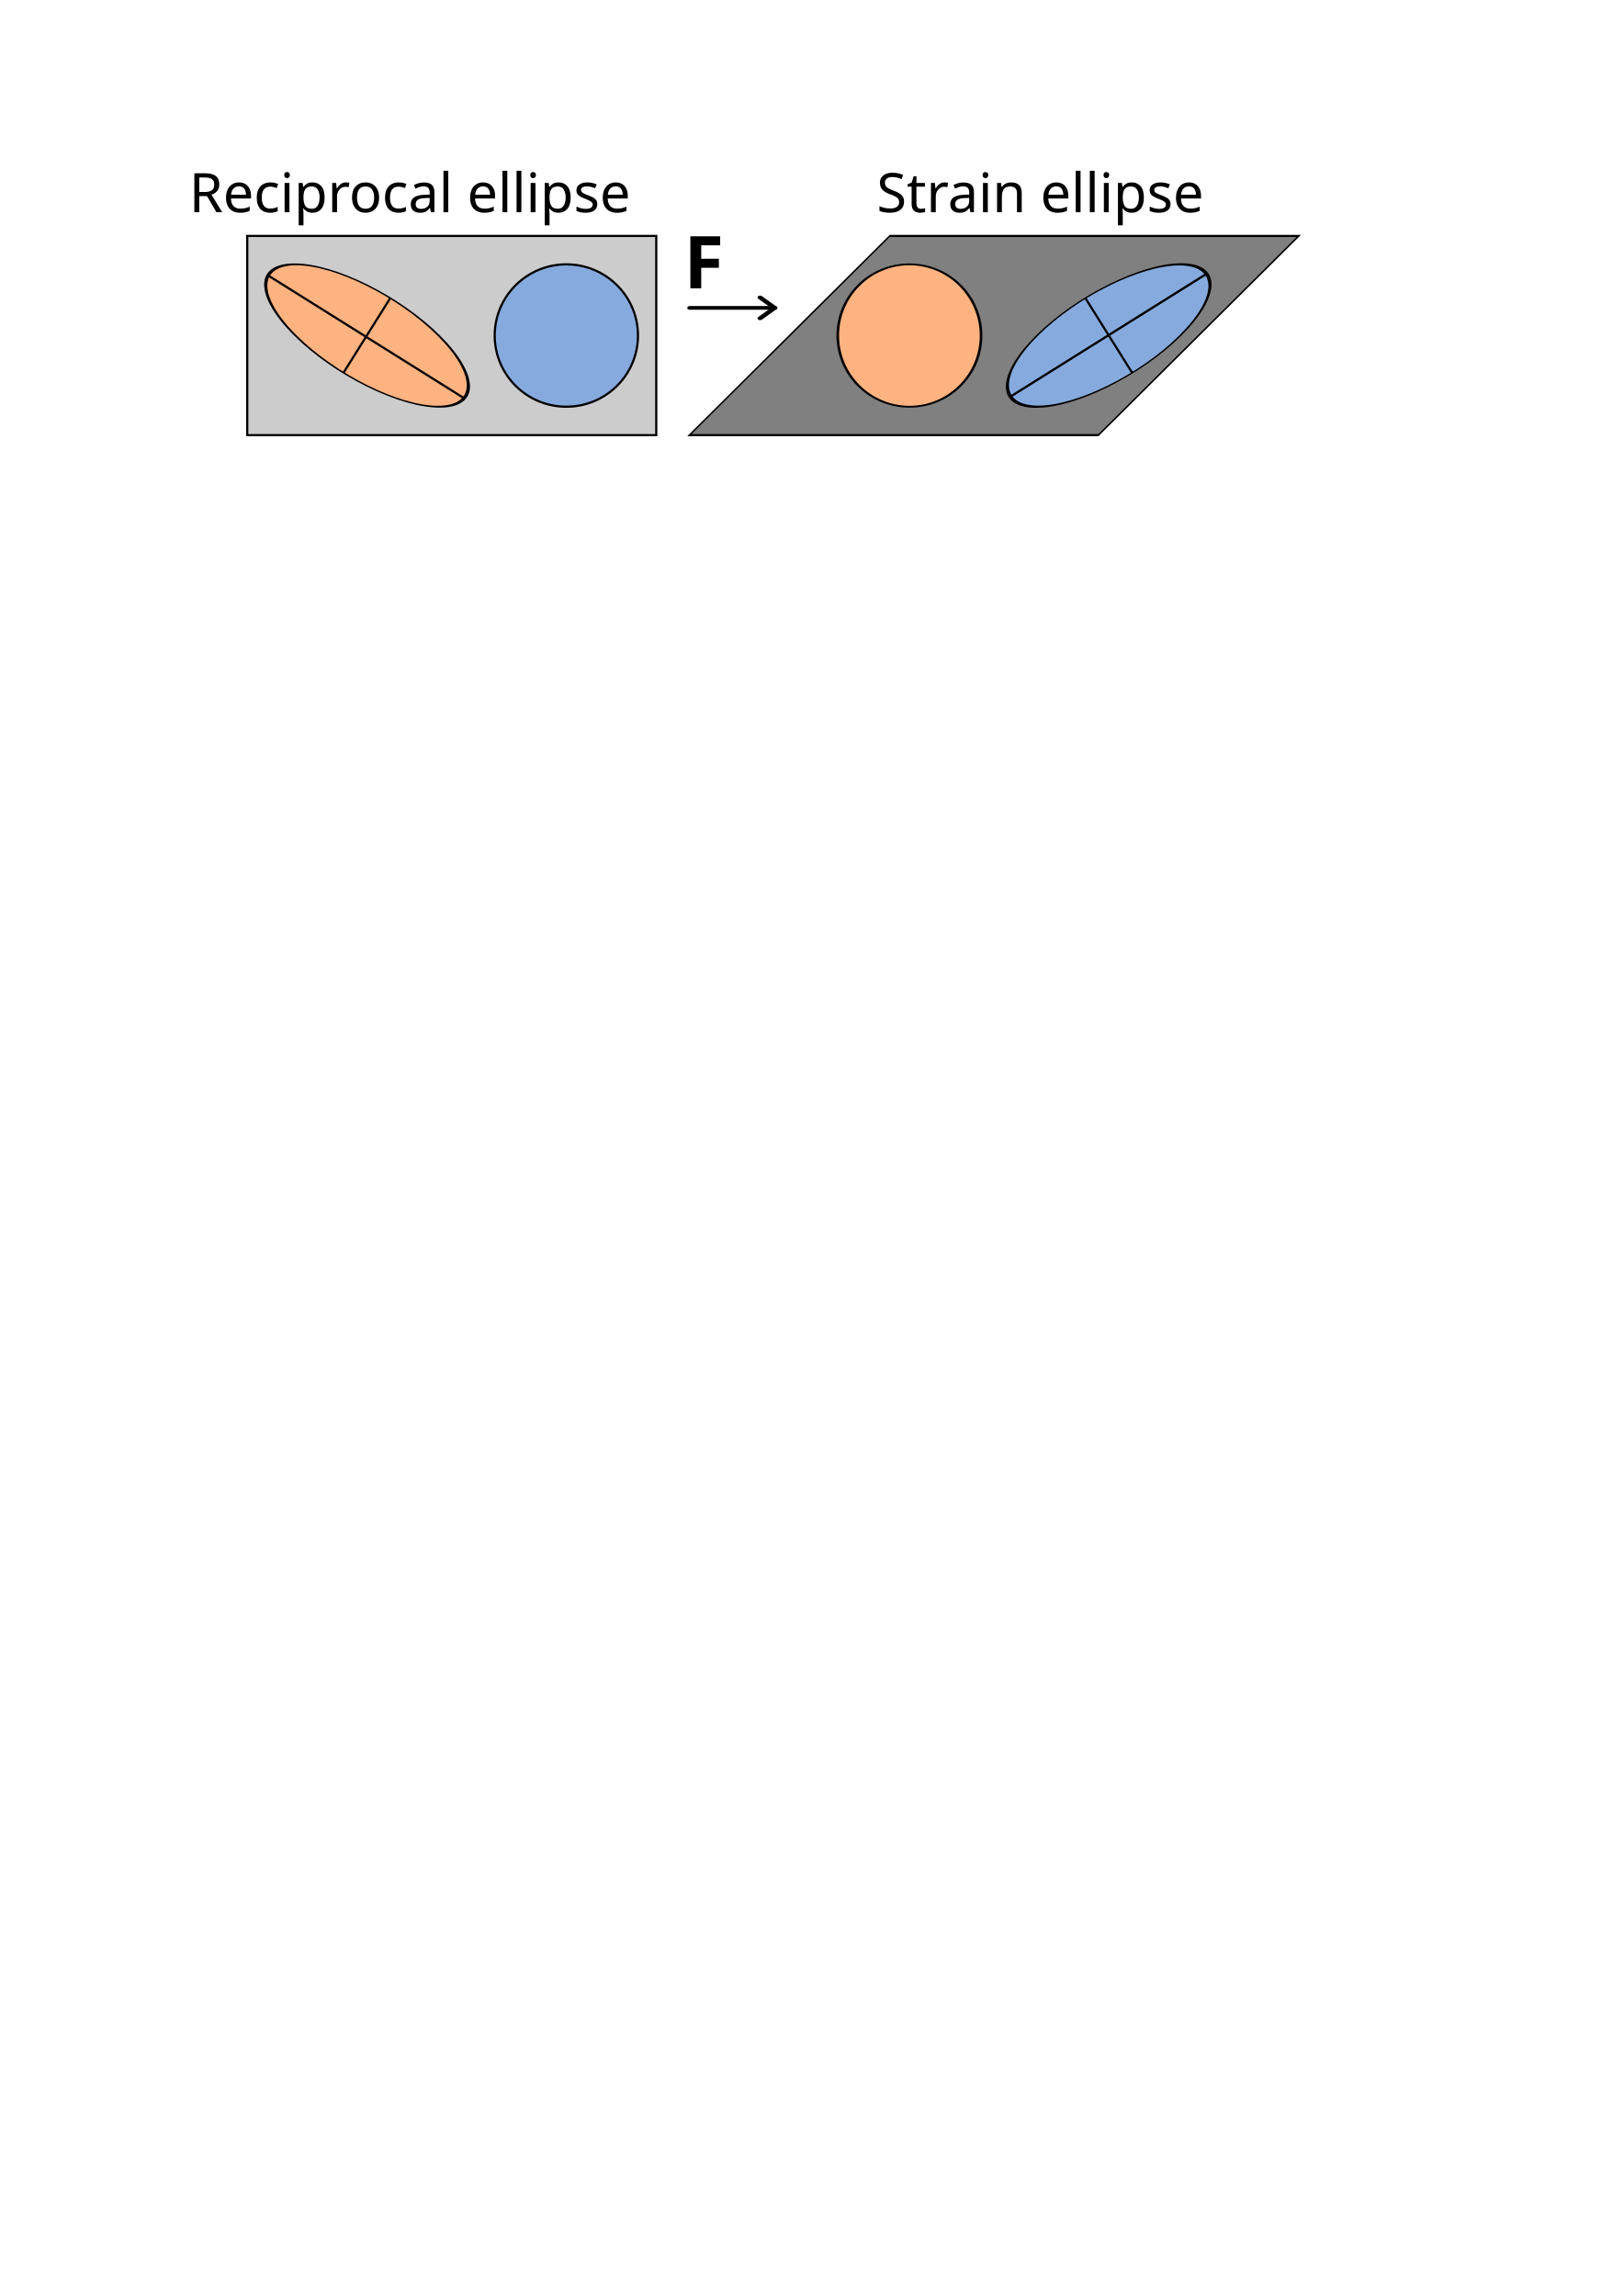
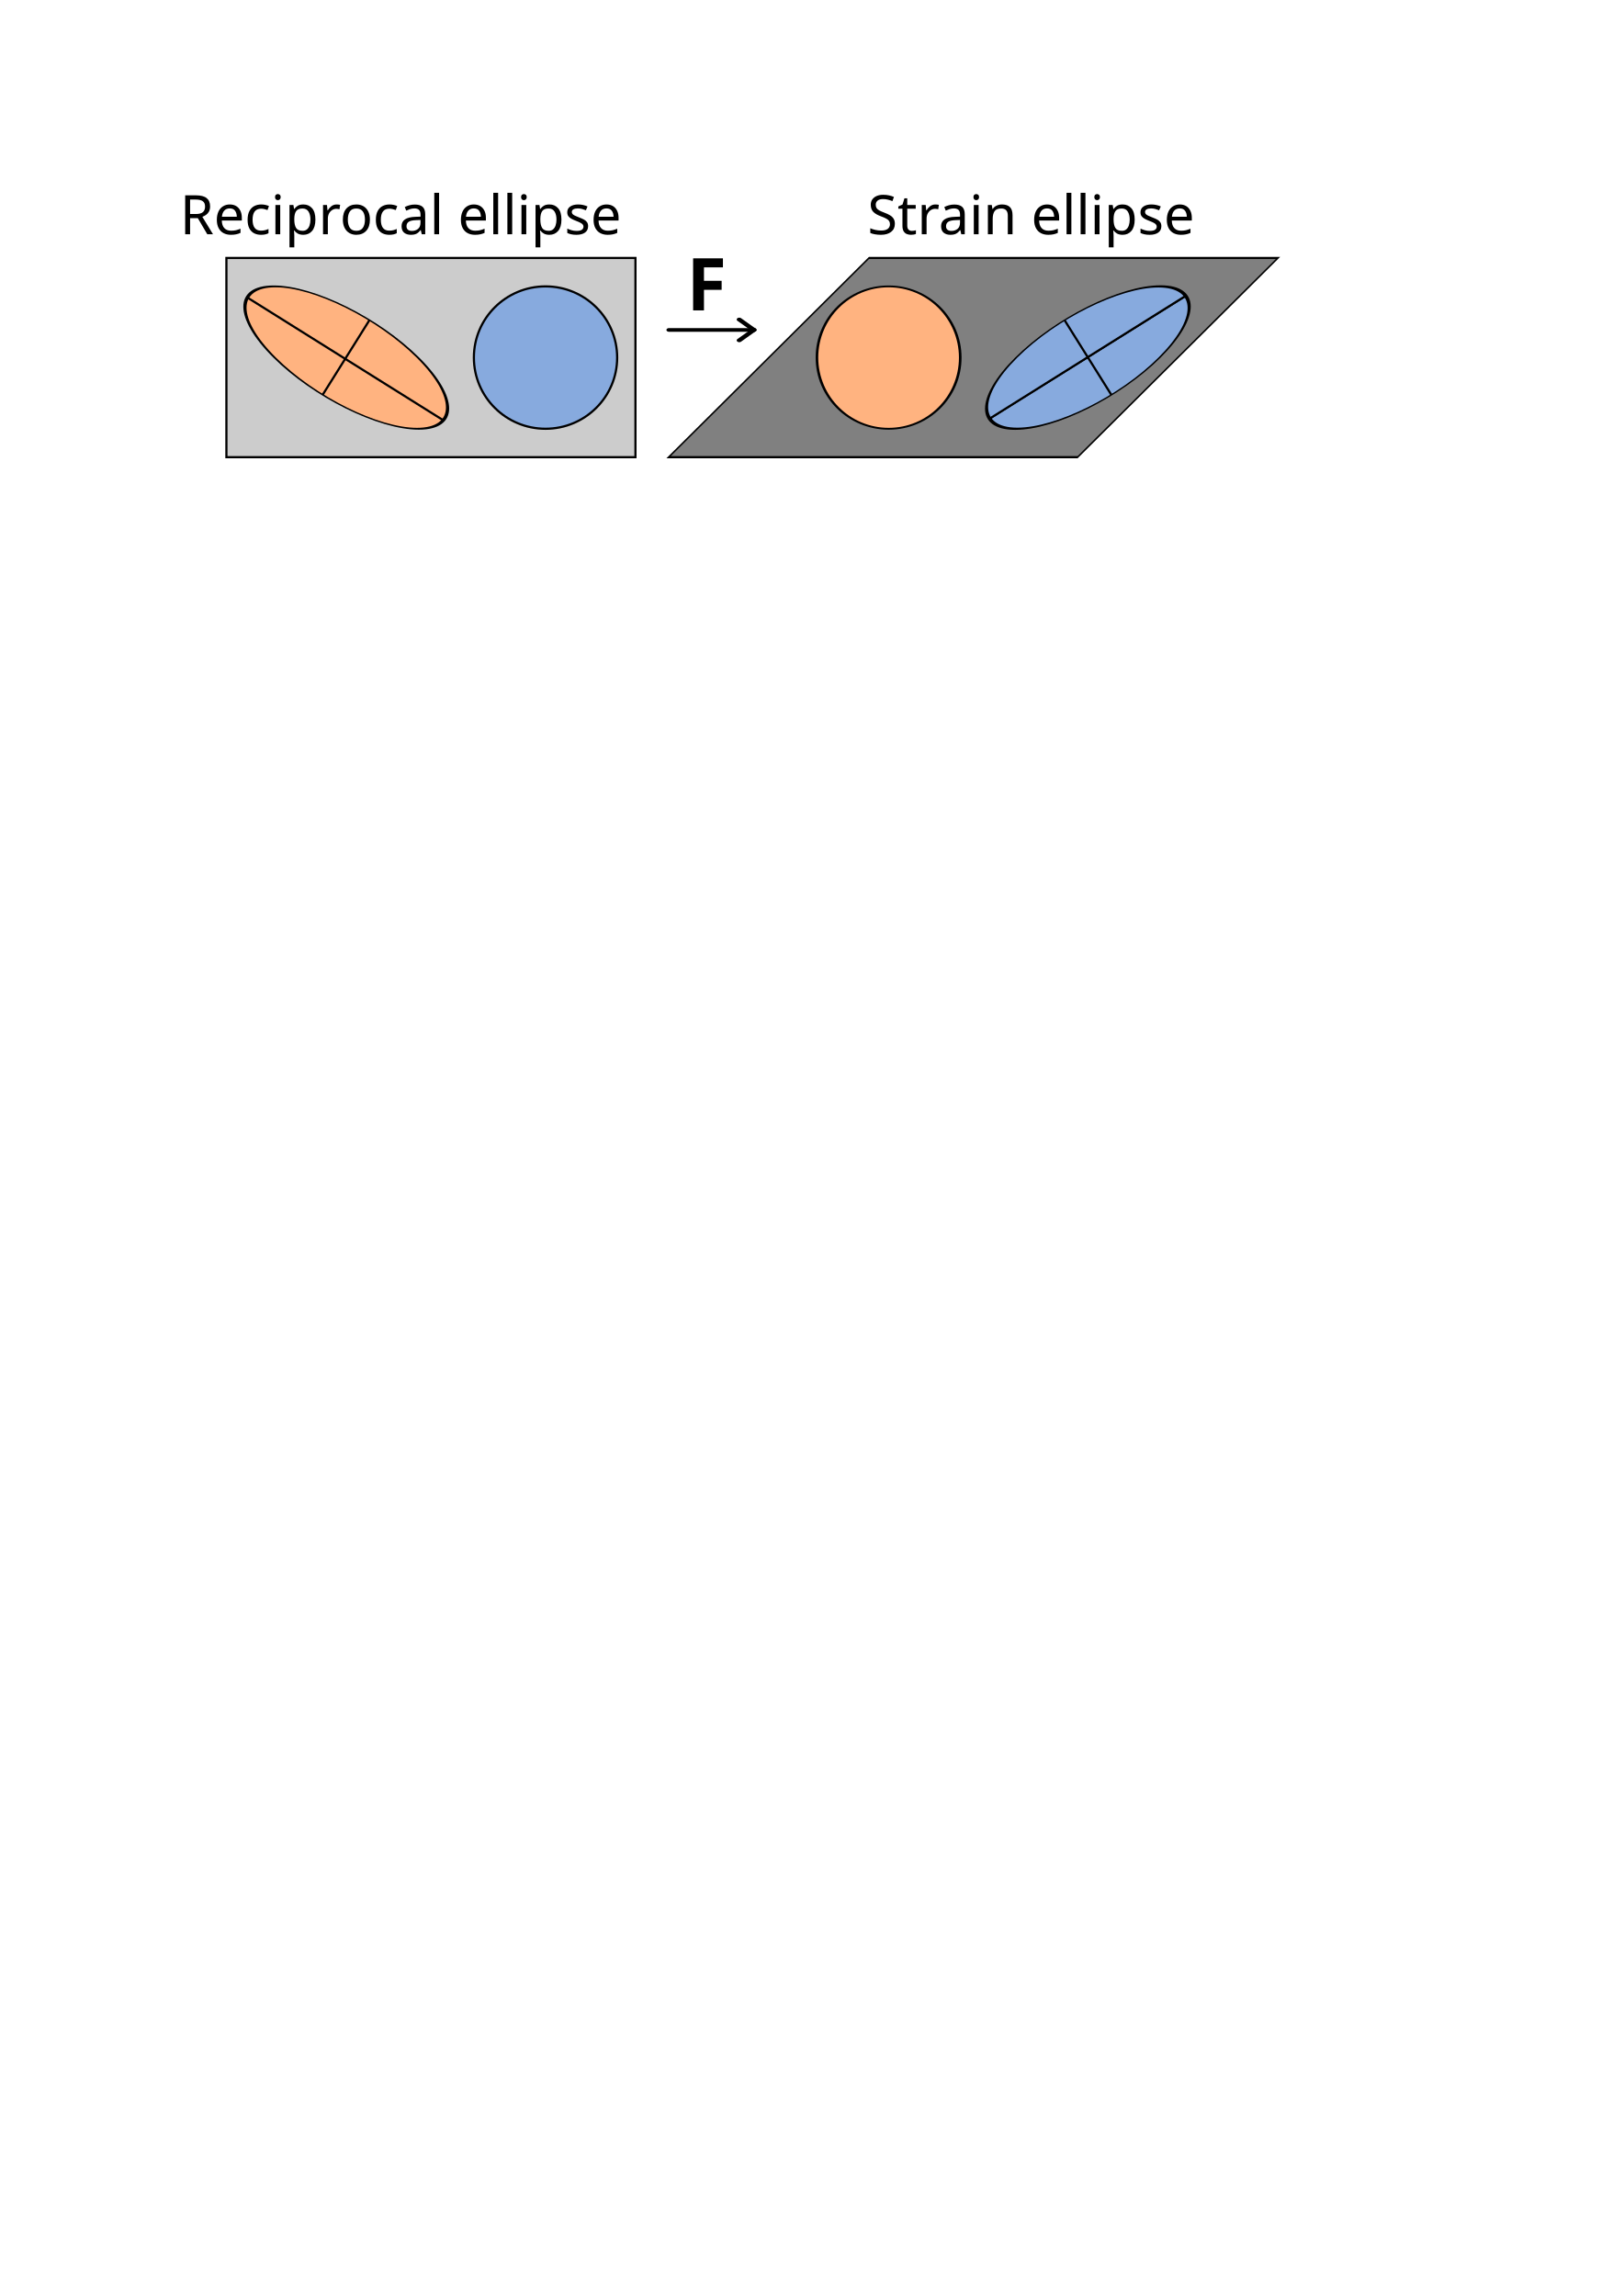
<svg xmlns="http://www.w3.org/2000/svg" width="210mm" height="297mm" viewBox="0 0 744.094 1052.362" id="svg2" version="1.1">
  <defs id="defs4" />
  <g id="layer1">
-     <rect style="color:#000000;clip-rule:nonzero;display:inline;overflow:visible;visibility:visible;opacity:1;isolation:auto;mix-blend-mode:normal;color-interpolation:sRGB;color-interpolation-filters:linearRGB;solid-color:#000000;solid-opacity:1;fill:#cccccc;fill-opacity:1;fill-rule:evenodd;stroke:#000000;stroke-width:1;stroke-linecap:square;stroke-linejoin:miter;stroke-miterlimit:4;stroke-dasharray:none;stroke-dashoffset:0;stroke-opacity:1;marker:none;marker-start:none;marker-mid:none;marker-end:none;color-rendering:auto;image-rendering:auto;shape-rendering:auto;text-rendering:auto;enable-background:accumulate" id="rect4152" width="187.446" height="91.312" x="113.296" y="108.135" />
-     <path transform="matrix(1,0,0.7092933,0.7049135,0,0)" style="color:#000000;clip-rule:nonzero;display:inline;overflow:visible;visibility:visible;opacity:1;isolation:auto;mix-blend-mode:normal;color-interpolation:sRGB;color-interpolation-filters:linearRGB;solid-color:#000000;solid-opacity:1;fill:#ffb380;fill-opacity:1;fill-rule:evenodd;stroke:#000000;stroke-width:1.191;stroke-linecap:square;stroke-linejoin:miter;stroke-miterlimit:4;stroke-dasharray:none;stroke-dashoffset:0;stroke-opacity:1;marker:none;marker-start:none;marker-mid:none;marker-end:none;color-rendering:auto;image-rendering:auto;shape-rendering:auto;text-rendering:auto;enable-background:accumulate" d="M 46.298,218.17 A 32.832,46.288 0 0 1 13.466,264.458 32.832,46.288 0 0 1 -19.365,218.17 32.832,46.288 0 0 1 13.466,171.882 32.832,46.288 0 0 1 46.298,218.17 Z" id="ellipse4148" />
-     <ellipse style="color:#000000;clip-rule:nonzero;display:inline;overflow:visible;visibility:visible;opacity:1;isolation:auto;mix-blend-mode:normal;color-interpolation:sRGB;color-interpolation-filters:linearRGB;solid-color:#000000;solid-opacity:1;fill:#87aade;fill-opacity:1;fill-rule:evenodd;stroke:#000000;stroke-width:1;stroke-linecap:square;stroke-linejoin:miter;stroke-miterlimit:4;stroke-dasharray:none;stroke-dashoffset:0;stroke-opacity:1;marker:none;marker-start:none;marker-mid:none;marker-end:none;color-rendering:auto;image-rendering:auto;shape-rendering:auto;text-rendering:auto;enable-background:accumulate" id="circle4150" cx="259.534" cy="153.791" rx="32.832" ry="32.629" />
-     <g id="g4161" transform="matrix(0.4832855,0,-0.4832855,0.4805886,535.586,-61.89297)">
-       <rect style="color:#000000;clip-rule:nonzero;display:inline;overflow:visible;visibility:visible;opacity:1;isolation:auto;mix-blend-mode:normal;color-interpolation:sRGB;color-interpolation-filters:linearRGB;solid-color:#000000;solid-opacity:1;fill:#808080;fill-opacity:1;fill-rule:evenodd;stroke:#000000;stroke-width:2.075;stroke-linecap:square;stroke-linejoin:miter;stroke-miterlimit:4;stroke-dasharray:none;stroke-dashoffset:0;stroke-opacity:1;marker:none;marker-start:none;marker-mid:none;marker-end:none;color-rendering:auto;image-rendering:auto;shape-rendering:auto;text-rendering:auto;enable-background:accumulate" id="rect4167" width="387.857" height="190" x="89.286" y="353.791" />
-       <ellipse transform="matrix(1,0,0.7073182,0.7068953,0,0)" ry="96.045" rx="67.935" style="color:#000000;clip-rule:nonzero;display:inline;overflow:visible;visibility:visible;opacity:1;isolation:auto;mix-blend-mode:normal;color-interpolation:sRGB;color-interpolation-filters:linearRGB;solid-color:#000000;solid-opacity:1;fill:#ffb380;fill-opacity:1;fill-rule:evenodd;stroke:#000000;stroke-width:2.468;stroke-linecap:square;stroke-linejoin:miter;stroke-miterlimit:4;stroke-dasharray:none;stroke-dashoffset:0;stroke-opacity:1;marker:none;marker-start:none;marker-mid:none;marker-end:none;color-rendering:auto;image-rendering:auto;shape-rendering:auto;text-rendering:auto;enable-background:accumulate;filter-blend-mode:normal;filter-gaussianBlur-deviation:0" id="ellipse4163" cx="-246.141" cy="634.876" />
-       <ellipse style="color:#000000;clip-rule:nonzero;display:inline;overflow:visible;visibility:visible;opacity:1;isolation:auto;mix-blend-mode:normal;color-interpolation:sRGB;color-interpolation-filters:linearRGB;solid-color:#000000;solid-opacity:1;fill:#87aade;fill-opacity:1;fill-rule:evenodd;stroke:#000000;stroke-width:2.075;stroke-linecap:square;stroke-linejoin:miter;stroke-miterlimit:4;stroke-dasharray:none;stroke-dashoffset:0;stroke-opacity:1;marker:none;marker-start:none;marker-mid:none;marker-end:none;color-rendering:auto;image-rendering:auto;shape-rendering:auto;text-rendering:auto;enable-background:accumulate;filter-blend-mode:normal;filter-gaussianBlur-deviation:0" id="ellipse4165" cx="391.878" cy="448.791" rx="67.935" ry="67.894" />
+     <rect style="fill:none;stroke-width:0.844;stroke-linecap:round;stroke-linejoin:round;stroke-miterlimit:1;stroke:none" id="rect1" width="494.185" height="141.964" x="97.869" y="79.048" />
+     <g id="g1" transform="translate(-9.53765,10.10448)">
+       <rect style="color:#000000;clip-rule:nonzero;display:inline;overflow:visible;visibility:visible;opacity:1;isolation:auto;mix-blend-mode:normal;color-interpolation:sRGB;color-interpolation-filters:linearRGB;solid-color:#000000;solid-opacity:1;fill:#cccccc;fill-opacity:1;fill-rule:evenodd;stroke:#000000;stroke-width:1;stroke-linecap:square;stroke-linejoin:miter;stroke-miterlimit:4;stroke-dasharray:none;stroke-dashoffset:0;stroke-opacity:1;marker:none;marker-start:none;marker-mid:none;marker-end:none;color-rendering:auto;image-rendering:auto;shape-rendering:auto;text-rendering:auto;enable-background:accumulate" id="rect4152" width="187.446" height="91.312" x="113.296" y="108.135" />
+       <path transform="matrix(1,0,0.7092933,0.7049135,0,0)" style="color:#000000;clip-rule:nonzero;display:inline;overflow:visible;visibility:visible;opacity:1;isolation:auto;mix-blend-mode:normal;color-interpolation:sRGB;color-interpolation-filters:linearRGB;solid-color:#000000;solid-opacity:1;fill:#ffb380;fill-opacity:1;fill-rule:evenodd;stroke:#000000;stroke-width:1.191;stroke-linecap:square;stroke-linejoin:miter;stroke-miterlimit:4;stroke-dasharray:none;stroke-dashoffset:0;stroke-opacity:1;marker:none;marker-start:none;marker-mid:none;marker-end:none;color-rendering:auto;image-rendering:auto;shape-rendering:auto;text-rendering:auto;enable-background:accumulate" d="M 46.298,218.17 A 32.832,46.288 0 0 1 13.466,264.458 32.832,46.288 0 0 1 -19.365,218.17 32.832,46.288 0 0 1 13.466,171.882 32.832,46.288 0 0 1 46.298,218.17 Z" id="ellipse4148" />
+       <ellipse style="color:#000000;clip-rule:nonzero;display:inline;overflow:visible;visibility:visible;opacity:1;isolation:auto;mix-blend-mode:normal;color-interpolation:sRGB;color-interpolation-filters:linearRGB;solid-color:#000000;solid-opacity:1;fill:#87aade;fill-opacity:1;fill-rule:evenodd;stroke:#000000;stroke-width:1;stroke-linecap:square;stroke-linejoin:miter;stroke-miterlimit:4;stroke-dasharray:none;stroke-dashoffset:0;stroke-opacity:1;marker:none;marker-start:none;marker-mid:none;marker-end:none;color-rendering:auto;image-rendering:auto;shape-rendering:auto;text-rendering:auto;enable-background:accumulate" id="circle4150" cx="259.534" cy="153.791" rx="32.832" ry="32.629" />
+       <g id="g4161" transform="matrix(0.4832855,0,-0.4832855,0.4805886,535.586,-61.89297)">
+         <rect style="color:#000000;clip-rule:nonzero;display:inline;overflow:visible;visibility:visible;opacity:1;isolation:auto;mix-blend-mode:normal;color-interpolation:sRGB;color-interpolation-filters:linearRGB;solid-color:#000000;solid-opacity:1;fill:#808080;fill-opacity:1;fill-rule:evenodd;stroke:#000000;stroke-width:2.075;stroke-linecap:square;stroke-linejoin:miter;stroke-miterlimit:4;stroke-dasharray:none;stroke-dashoffset:0;stroke-opacity:1;marker:none;marker-start:none;marker-mid:none;marker-end:none;color-rendering:auto;image-rendering:auto;shape-rendering:auto;text-rendering:auto;enable-background:accumulate" id="rect4167" width="387.857" height="190" x="89.286" y="353.791" />
+         <ellipse transform="matrix(1,0,0.7073182,0.7068953,0,0)" ry="96.045" rx="67.935" style="color:#000000;clip-rule:nonzero;display:inline;overflow:visible;visibility:visible;opacity:1;isolation:auto;mix-blend-mode:normal;color-interpolation:sRGB;color-interpolation-filters:linearRGB;solid-color:#000000;solid-opacity:1;fill:#ffb380;fill-opacity:1;fill-rule:evenodd;stroke:#000000;stroke-width:2.468;stroke-linecap:square;stroke-linejoin:miter;stroke-miterlimit:4;stroke-dasharray:none;stroke-dashoffset:0;stroke-opacity:1;marker:none;marker-start:none;marker-mid:none;marker-end:none;color-rendering:auto;image-rendering:auto;shape-rendering:auto;text-rendering:auto;enable-background:accumulate" id="ellipse4163" cx="-246.141" cy="634.876" />
+         <ellipse style="color:#000000;clip-rule:nonzero;display:inline;overflow:visible;visibility:visible;opacity:1;isolation:auto;mix-blend-mode:normal;color-interpolation:sRGB;color-interpolation-filters:linearRGB;solid-color:#000000;solid-opacity:1;fill:#87aade;fill-opacity:1;fill-rule:evenodd;stroke:#000000;stroke-width:2.075;stroke-linecap:square;stroke-linejoin:miter;stroke-miterlimit:4;stroke-dasharray:none;stroke-dashoffset:0;stroke-opacity:1;marker:none;marker-start:none;marker-mid:none;marker-end:none;color-rendering:auto;image-rendering:auto;shape-rendering:auto;text-rendering:auto;enable-background:accumulate" id="ellipse4165" cx="391.878" cy="448.791" rx="67.935" ry="67.894" />
+       </g>
+       <path style="color:#000000;display:inline;overflow:visible;visibility:visible;fill:none;fill-rule:evenodd;stroke:#000000;stroke-width:0.5;stroke-linecap:butt;stroke-linejoin:miter;stroke-miterlimit:4;stroke-dasharray:none;stroke-dashoffset:0;stroke-opacity:1;marker:none;marker-start:none;marker-mid:none;marker-end:none;enable-background:accumulate" d="m 463.155,181.863 89.651,-56.063" id="path4191" />
+       <path id="path4193" d="m 463.066,181.774 89.919,-56.331" style="color:#000000;display:inline;overflow:visible;visibility:visible;fill:none;fill-rule:evenodd;stroke:#000000;stroke-width:1;stroke-linecap:butt;stroke-linejoin:miter;stroke-miterlimit:4;stroke-dasharray:none;stroke-dashoffset:0;stroke-opacity:1;marker:none;marker-start:none;marker-mid:none;marker-end:none;enable-background:accumulate" />
+       <path style="color:#000000;display:inline;overflow:visible;visibility:visible;fill:none;fill-rule:evenodd;stroke:#000000;stroke-width:1;stroke-linecap:butt;stroke-linejoin:miter;stroke-miterlimit:4;stroke-dasharray:none;stroke-dashoffset:0;stroke-opacity:1;marker:none;marker-start:none;marker-mid:none;marker-end:none;enable-background:accumulate" d="M 518.86,170.904 497.426,136.689" id="path4195" />
+       <path style="color:#000000;display:inline;overflow:visible;visibility:visible;fill:none;fill-rule:evenodd;stroke:#000000;stroke-width:1;stroke-linecap:butt;stroke-linejoin:miter;stroke-miterlimit:4;stroke-dasharray:none;stroke-dashoffset:0;stroke-opacity:1;marker:none;marker-start:none;marker-mid:none;marker-end:none;enable-background:accumulate" d="m 122.772,126.2 89.919,56.331" id="path4197" />
+       <path id="path4199" d="m 178.794,136.709 -21.41,34.175" style="color:#000000;display:inline;overflow:visible;visibility:visible;fill:none;fill-rule:evenodd;stroke:#000000;stroke-width:1;stroke-linecap:butt;stroke-linejoin:miter;stroke-miterlimit:4;stroke-dasharray:none;stroke-dashoffset:0;stroke-opacity:1;marker:none;marker-start:none;marker-mid:none;marker-end:none;enable-background:accumulate" />
+       <text xml:space="preserve" style="color:#000000;font-style:normal;font-variant:normal;font-weight:normal;font-stretch:normal;line-height:0%;font-family:Carlito;-inkscape-font-specification:Carlito;text-indent:0;text-align:center;text-decoration:none;text-decoration-line:none;letter-spacing:0px;word-spacing:0px;text-transform:none;writing-mode:lr-tb;direction:ltr;baseline-shift:baseline;text-anchor:middle;display:inline;overflow:visible;visibility:visible;fill:#000000;fill-opacity:1;fill-rule:nonzero;stroke:none;stroke-width:1px;stroke-linecap:butt;stroke-linejoin:miter;stroke-opacity:1;marker:none;enable-background:accumulate" x="344.256" y="132.163" id="text4229">
+         <tspan id="tspan4231" x="344.256" y="132.163" style="font-weight:bold;font-size:33.42px;line-height:1.25">F</tspan>
+       </text>
+       <g id="g4239" transform="matrix(1,0,0,0.7132632,5,34.63682)">
+         <path id="path4233" d="m 311.127,149.286 h 38.891" style="color:#000000;display:inline;overflow:visible;visibility:visible;fill:none;fill-rule:evenodd;stroke:#000000;stroke-width:2.368;stroke-linecap:round;stroke-linejoin:round;stroke-miterlimit:4;stroke-dasharray:none;stroke-dashoffset:0;stroke-opacity:1;marker:none;marker-start:none;marker-mid:none;marker-end:none;enable-background:accumulate" />
+         <path id="path4235" d="m 343.326,155.978 6.692,-6.692" style="color:#000000;display:inline;overflow:visible;visibility:visible;fill:none;fill-rule:evenodd;stroke:#000000;stroke-width:2.368;stroke-linecap:round;stroke-linejoin:round;stroke-miterlimit:4;stroke-dasharray:none;stroke-dashoffset:0;stroke-opacity:1;marker:none;marker-start:none;marker-mid:none;marker-end:none;enable-background:accumulate" />
+         <path style="color:#000000;display:inline;overflow:visible;visibility:visible;fill:none;fill-rule:evenodd;stroke:#000000;stroke-width:2.368;stroke-linecap:round;stroke-linejoin:round;stroke-miterlimit:4;stroke-dasharray:none;stroke-dashoffset:0;stroke-opacity:1;marker:none;marker-start:none;marker-mid:none;marker-end:none;enable-background:accumulate" d="m 343.326,142.594 6.692,6.692" id="path4237" />
+       </g>
+       <text xml:space="preserve" style="color:#000000;font-style:normal;font-variant:normal;font-weight:normal;font-stretch:normal;line-height:0%;font-family:Carlito;-inkscape-font-specification:Carlito;text-indent:0;text-align:center;text-decoration:none;text-decoration-line:none;letter-spacing:0px;word-spacing:0px;text-transform:none;writing-mode:lr-tb;direction:ltr;baseline-shift:baseline;text-anchor:middle;display:inline;overflow:visible;visibility:visible;fill:#000000;fill-opacity:1;fill-rule:nonzero;stroke:none;stroke-width:1px;stroke-linecap:butt;stroke-linejoin:miter;stroke-opacity:1;marker:none;enable-background:accumulate" x="204.051" y="97.263" id="text4244">
+         <tspan id="tspan4246" x="204.051" y="97.263" style="font-size:25px;line-height:1.25">Reciprocal ellipse</tspan>
+       </text>
+       <text xml:space="preserve" style="color:#000000;font-style:normal;font-variant:normal;font-weight:normal;font-stretch:normal;line-height:0%;font-family:Carlito;-inkscape-font-specification:Carlito;text-indent:0;text-align:center;text-decoration:none;text-decoration-line:none;letter-spacing:0px;word-spacing:0px;text-transform:none;writing-mode:lr-tb;direction:ltr;baseline-shift:baseline;text-anchor:middle;display:inline;overflow:visible;visibility:visible;fill:#000000;fill-opacity:1;fill-rule:nonzero;stroke:none;stroke-width:1px;stroke-linecap:butt;stroke-linejoin:miter;stroke-opacity:1;marker:none;enable-background:accumulate" x="492.954" y="97.263" id="text4248">
+         <tspan id="tspan4250" x="492.954" y="97.263" style="font-size:25px;line-height:1.25">Strain ellipse</tspan>
+       </text>
    </g>
-     <path style="color:#000000;display:inline;overflow:visible;visibility:visible;fill:none;fill-rule:evenodd;stroke:#000000;stroke-width:0.5;stroke-linecap:butt;stroke-linejoin:miter;stroke-miterlimit:4;stroke-dasharray:none;stroke-dashoffset:0;stroke-opacity:1;marker:none;marker-start:none;marker-mid:none;marker-end:none;enable-background:accumulate" d="m 463.155,181.863 89.651,-56.063" id="path4191" />
-     <path id="path4193" d="m 463.066,181.774 89.919,-56.331" style="color:#000000;display:inline;overflow:visible;visibility:visible;fill:none;fill-rule:evenodd;stroke:#000000;stroke-width:1;stroke-linecap:butt;stroke-linejoin:miter;stroke-miterlimit:4;stroke-dasharray:none;stroke-dashoffset:0;stroke-opacity:1;marker:none;marker-start:none;marker-mid:none;marker-end:none;enable-background:accumulate" />
-     <path style="color:#000000;display:inline;overflow:visible;visibility:visible;fill:none;fill-rule:evenodd;stroke:#000000;stroke-width:1;stroke-linecap:butt;stroke-linejoin:miter;stroke-miterlimit:4;stroke-dasharray:none;stroke-dashoffset:0;stroke-opacity:1;marker:none;marker-start:none;marker-mid:none;marker-end:none;enable-background:accumulate" d="M 518.86,170.904 497.426,136.689" id="path4195" />
-     <path style="color:#000000;display:inline;overflow:visible;visibility:visible;fill:none;fill-rule:evenodd;stroke:#000000;stroke-width:1;stroke-linecap:butt;stroke-linejoin:miter;stroke-miterlimit:4;stroke-dasharray:none;stroke-dashoffset:0;stroke-opacity:1;marker:none;marker-start:none;marker-mid:none;marker-end:none;enable-background:accumulate" d="m 122.772,126.2 89.919,56.331" id="path4197" />
-     <path id="path4199" d="m 178.794,136.709 -21.41,34.175" style="color:#000000;display:inline;overflow:visible;visibility:visible;fill:none;fill-rule:evenodd;stroke:#000000;stroke-width:1;stroke-linecap:butt;stroke-linejoin:miter;stroke-miterlimit:4;stroke-dasharray:none;stroke-dashoffset:0;stroke-opacity:1;marker:none;marker-start:none;marker-mid:none;marker-end:none;enable-background:accumulate" />
-     <text xml:space="preserve" style="color:#000000;font-style:normal;font-variant:normal;font-weight:normal;font-stretch:normal;font-size:33.42px;line-height:125%;font-family:Carlito;-inkscape-font-specification:Carlito;text-indent:0;text-align:center;text-decoration:none;text-decoration-line:none;letter-spacing:0px;word-spacing:0px;text-transform:none;direction:ltr;block-progression:tb;writing-mode:lr-tb;baseline-shift:baseline;text-anchor:middle;display:inline;overflow:visible;visibility:visible;fill:#000000;fill-opacity:1;fill-rule:nonzero;stroke:none;stroke-width:1px;stroke-linecap:butt;stroke-linejoin:miter;stroke-opacity:1;marker:none;enable-background:accumulate" x="344.256" y="132.163" id="text4229">
-       <tspan id="tspan4231" x="344.256" y="132.163" style="font-weight:bold">F</tspan>
-     </text>
-     <g id="g4239" transform="matrix(1,0,0,0.7132632,5,34.63682)">
-       <path id="path4233" d="m 311.127,149.286 38.891,0" style="color:#000000;display:inline;overflow:visible;visibility:visible;fill:none;fill-rule:evenodd;stroke:#000000;stroke-width:2.368;stroke-linecap:round;stroke-linejoin:round;stroke-miterlimit:4;stroke-dasharray:none;stroke-dashoffset:0;stroke-opacity:1;marker:none;marker-start:none;marker-mid:none;marker-end:none;enable-background:accumulate" />
-       <path id="path4235" d="m 343.326,155.978 6.692,-6.692" style="color:#000000;display:inline;overflow:visible;visibility:visible;fill:none;fill-rule:evenodd;stroke:#000000;stroke-width:2.368;stroke-linecap:round;stroke-linejoin:round;stroke-miterlimit:4;stroke-dasharray:none;stroke-dashoffset:0;stroke-opacity:1;marker:none;marker-start:none;marker-mid:none;marker-end:none;enable-background:accumulate" />
-       <path style="color:#000000;display:inline;overflow:visible;visibility:visible;fill:none;fill-rule:evenodd;stroke:#000000;stroke-width:2.368;stroke-linecap:round;stroke-linejoin:round;stroke-miterlimit:4;stroke-dasharray:none;stroke-dashoffset:0;stroke-opacity:1;marker:none;marker-start:none;marker-mid:none;marker-end:none;enable-background:accumulate" d="m 343.326,142.594 6.692,6.692" id="path4237" />
-     </g>
-     <text xml:space="preserve" style="color:#000000;font-style:normal;font-variant:normal;font-weight:normal;font-stretch:normal;font-size:25px;line-height:125%;font-family:Carlito;-inkscape-font-specification:Carlito;text-indent:0;text-align:center;text-decoration:none;text-decoration-line:none;letter-spacing:0px;word-spacing:0px;text-transform:none;direction:ltr;block-progression:tb;writing-mode:lr-tb;baseline-shift:baseline;text-anchor:middle;display:inline;overflow:visible;visibility:visible;fill:#000000;fill-opacity:1;fill-rule:nonzero;stroke:none;stroke-width:1px;stroke-linecap:butt;stroke-linejoin:miter;stroke-opacity:1;marker:none;enable-background:accumulate" x="204.051" y="97.263" id="text4244">
-       <tspan id="tspan4246" x="204.051" y="97.263">Reciprocal ellipse</tspan>
-     </text>
-     <text xml:space="preserve" style="color:#000000;font-style:normal;font-variant:normal;font-weight:normal;font-stretch:normal;font-size:25px;line-height:125%;font-family:Carlito;-inkscape-font-specification:Carlito;text-indent:0;text-align:center;text-decoration:none;text-decoration-line:none;letter-spacing:0px;word-spacing:0px;text-transform:none;direction:ltr;block-progression:tb;writing-mode:lr-tb;baseline-shift:baseline;text-anchor:middle;display:inline;overflow:visible;visibility:visible;fill:#000000;fill-opacity:1;fill-rule:nonzero;stroke:none;stroke-width:1px;stroke-linecap:butt;stroke-linejoin:miter;stroke-opacity:1;marker:none;enable-background:accumulate" x="492.954" y="97.263" id="text4248">
-       <tspan id="tspan4250" x="492.954" y="97.263">Strain ellipse</tspan>
-     </text>
  </g>
</svg>
